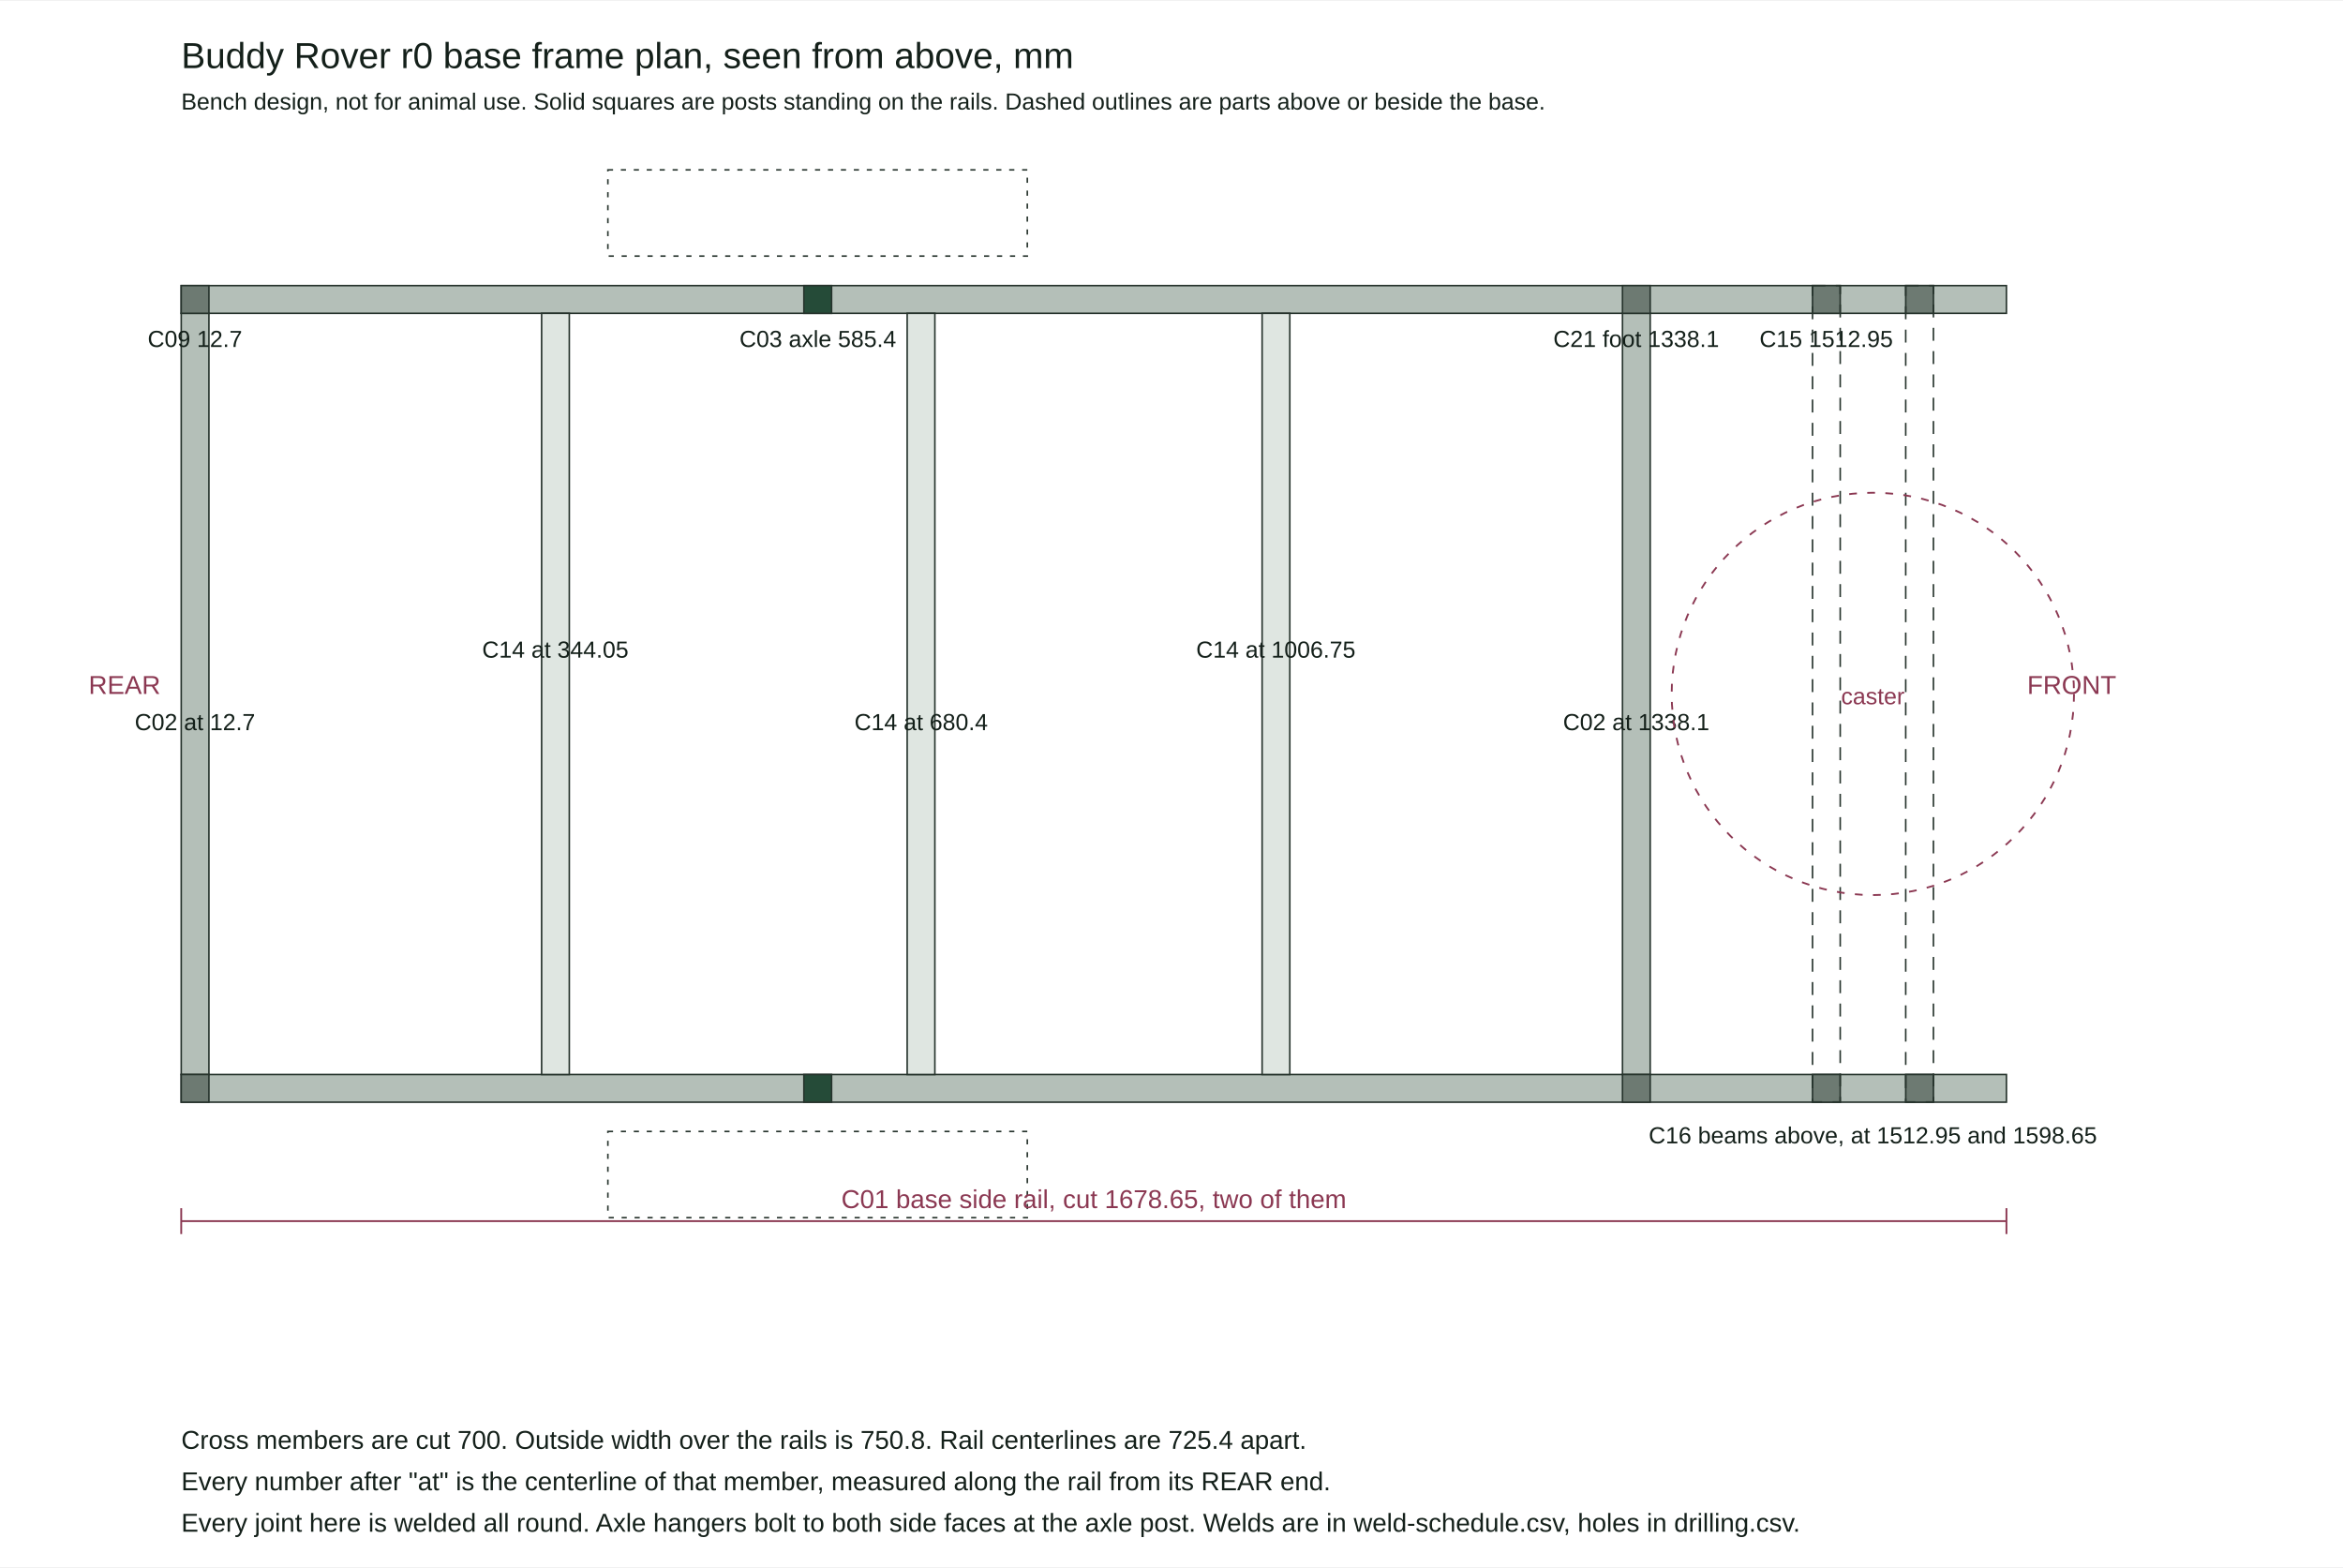
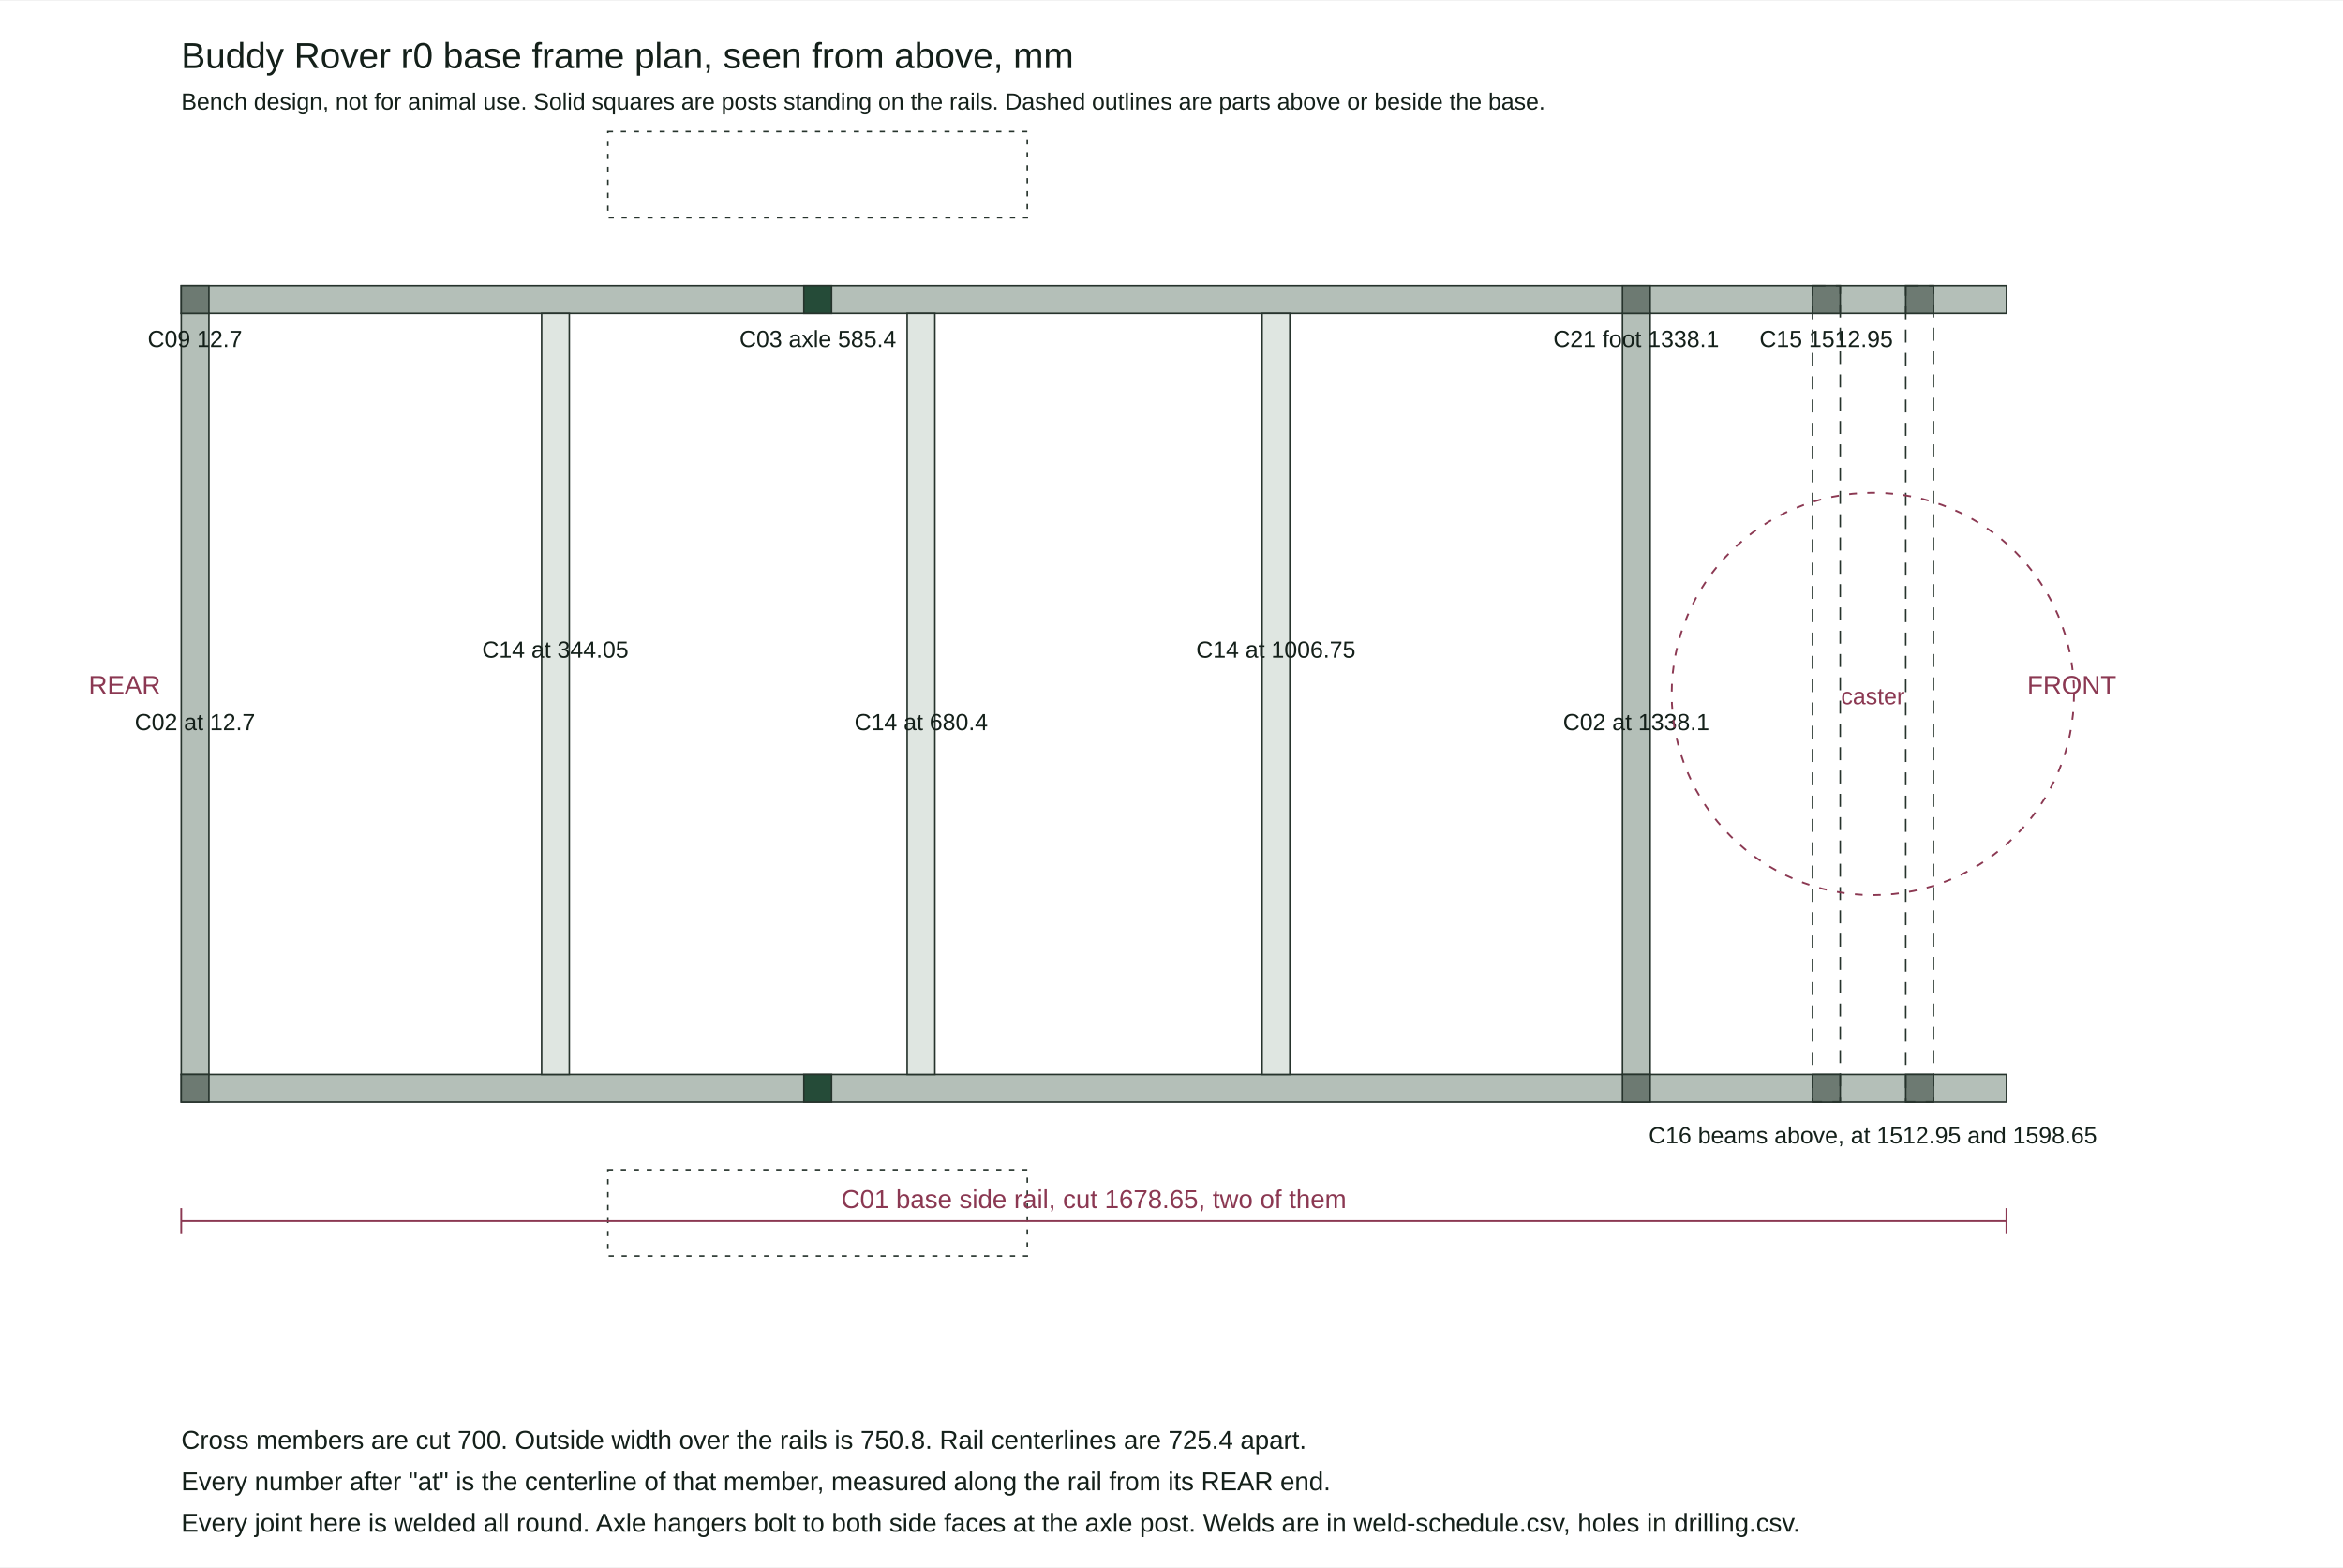
<svg xmlns="http://www.w3.org/2000/svg" viewBox="0 0 905 605" width="1448" height="969" font-family="Arial, sans-serif">
  <rect width="100%" height="100%" fill="#fff" />
  <text x="70.0" y="26.0" font-size="14" text-anchor="start" fill="#14201a">Buddy Rover r0 base frame plan, seen from above, mm</text>
  <text x="70.0" y="42.0" font-size="9" text-anchor="start" fill="#14201a">Bench design, not for animal use. Solid squares are posts standing on the rails. Dashed outlines are parts above or beside the base.</text>
  <rect x="70.0" y="110.0" width="705.0" height="10.7" fill="#b4bfb8" stroke="#26332c" stroke-width=".6" />
  <rect x="70.0" y="414.7" width="705.0" height="10.7" fill="#b4bfb8" stroke="#26332c" stroke-width=".6" />
  <rect x="70.0" y="120.7" width="10.7" height="294.0" fill="#b4bfb8" stroke="#26332c" stroke-width=".6" />
  <text x="75.3" y="281.7" font-size="9" text-anchor="middle" fill="#14201a">C02 at 12.7</text>
  <rect x="209.2" y="120.7" width="10.7" height="294.0" fill="#dfe6e1" stroke="#26332c" stroke-width=".6" />
  <text x="214.5" y="253.7" font-size="9" text-anchor="middle" fill="#14201a">C14 at 344.05</text>
  <rect x="350.4" y="120.7" width="10.7" height="294.0" fill="#dfe6e1" stroke="#26332c" stroke-width=".6" />
  <text x="355.8" y="281.7" font-size="9" text-anchor="middle" fill="#14201a">C14 at 680.4</text>
  <rect x="487.5" y="120.7" width="10.7" height="294.0" fill="#dfe6e1" stroke="#26332c" stroke-width=".6" />
  <text x="492.8" y="253.7" font-size="9" text-anchor="middle" fill="#14201a">C14 at 1006.75</text>
  <rect x="626.7" y="120.7" width="10.7" height="294.0" fill="#b4bfb8" stroke="#26332c" stroke-width=".6" />
  <text x="632.0" y="281.7" font-size="9" text-anchor="middle" fill="#14201a">C02 at 1338.1</text>
  <rect x="70.0" y="110.0" width="10.7" height="10.7" fill="#6d7a72" stroke="#26332c" stroke-width=".6" />
  <rect x="70.0" y="414.7" width="10.7" height="10.7" fill="#6d7a72" stroke="#26332c" stroke-width=".6" />
  <text x="75.3" y="133.7" font-size="9" text-anchor="middle" fill="#14201a">C09 12.7</text>
  <rect x="310.5" y="110.0" width="10.7" height="10.7" fill="#254b38" stroke="#26332c" stroke-width=".6" />
  <rect x="310.5" y="414.7" width="10.7" height="10.7" fill="#254b38" stroke="#26332c" stroke-width=".6" />
  <text x="315.9" y="133.7" font-size="9" text-anchor="middle" fill="#14201a">C03 axle 585.4</text>
  <rect x="626.7" y="110.0" width="10.7" height="10.7" fill="#6d7a72" stroke="#26332c" stroke-width=".6" />
  <rect x="626.7" y="414.7" width="10.7" height="10.7" fill="#6d7a72" stroke="#26332c" stroke-width=".6" />
  <text x="632.0" y="133.7" font-size="9" text-anchor="middle" fill="#14201a">C21 foot 1338.1</text>
  <rect x="700.1" y="110.0" width="10.7" height="10.7" fill="#6d7a72" stroke="#26332c" stroke-width=".6" />
  <rect x="700.1" y="414.7" width="10.7" height="10.7" fill="#6d7a72" stroke="#26332c" stroke-width=".6" />
  <text x="705.4" y="133.7" font-size="9" text-anchor="middle" fill="#14201a">C15 1512.95</text>
  <rect x="700.1" y="110.0" width="10.7" height="315.3" fill="none" stroke="#26332c" stroke-width=".6" stroke-dasharray="5 4" />
  <rect x="736.1" y="110.0" width="10.7" height="10.7" fill="#6d7a72" stroke="#26332c" stroke-width=".6" />
  <rect x="736.1" y="414.7" width="10.7" height="10.7" fill="#6d7a72" stroke="#26332c" stroke-width=".6" />
  <rect x="736.1" y="110.0" width="10.7" height="315.3" fill="none" stroke="#26332c" stroke-width=".6" stroke-dasharray="5 4" />
  <circle cx="723.4" cy="267.7" r="77.7" fill="none" stroke="#8b3852" stroke-width=".7" stroke-dasharray="3 4" />
  <text x="723.4" y="271.7" font-size="9" text-anchor="middle" fill="#8b3852">caster</text>
  <text x="723.4" y="441.3" font-size="9" text-anchor="middle" fill="#14201a">C16 beams above, at 1512.95 and 1598.65</text>
-   <rect x="234.8" y="65.3" width="162.0" height="33.3" fill="none" stroke="#26332c" stroke-width=".6" stroke-dasharray="2 3" />
-   <rect x="234.8" y="436.7" width="162.0" height="33.3" fill="none" stroke="#26332c" stroke-width=".6" stroke-dasharray="2 3" />
+   <rect x="234.8" y="50.5" width="162.0" height="33.3" fill="none" stroke="#26332c" stroke-width=".6" stroke-dasharray="2 3" />
+   <rect x="234.8" y="451.5" width="162.0" height="33.3" fill="none" stroke="#26332c" stroke-width=".6" stroke-dasharray="2 3" />
  <path d="M70.0 471.336H775.0M70.0 466.336v10M775.0 466.336v10" stroke="#8b3852" stroke-width=".7" fill="none" />
  <text x="422.5" y="466.3" font-size="10" text-anchor="middle" fill="#8b3852">C01 base side rail, cut 1678.65, two of them</text>
  <text x="62.0" y="267.7" font-size="10" text-anchor="end" fill="#8b3852">REAR</text>
  <text x="783.0" y="267.7" font-size="10" text-anchor="start" fill="#8b3852">FRONT</text>
  <text x="70.0" y="559.3" font-size="10" text-anchor="start" fill="#14201a">Cross members are cut 700. Outside width over the rails is 750.8. Rail centerlines are 725.4 apart.</text>
  <text x="70.0" y="575.3" font-size="10" text-anchor="start" fill="#14201a">Every number after "at" is the centerline of that member, measured along the rail from its REAR end.</text>
  <text x="70.0" y="591.3" font-size="10" text-anchor="start" fill="#14201a">Every joint here is welded all round. Axle hangers bolt to both side faces at the axle post. Welds are in weld-schedule.csv, holes in drilling.csv.</text>
</svg>
